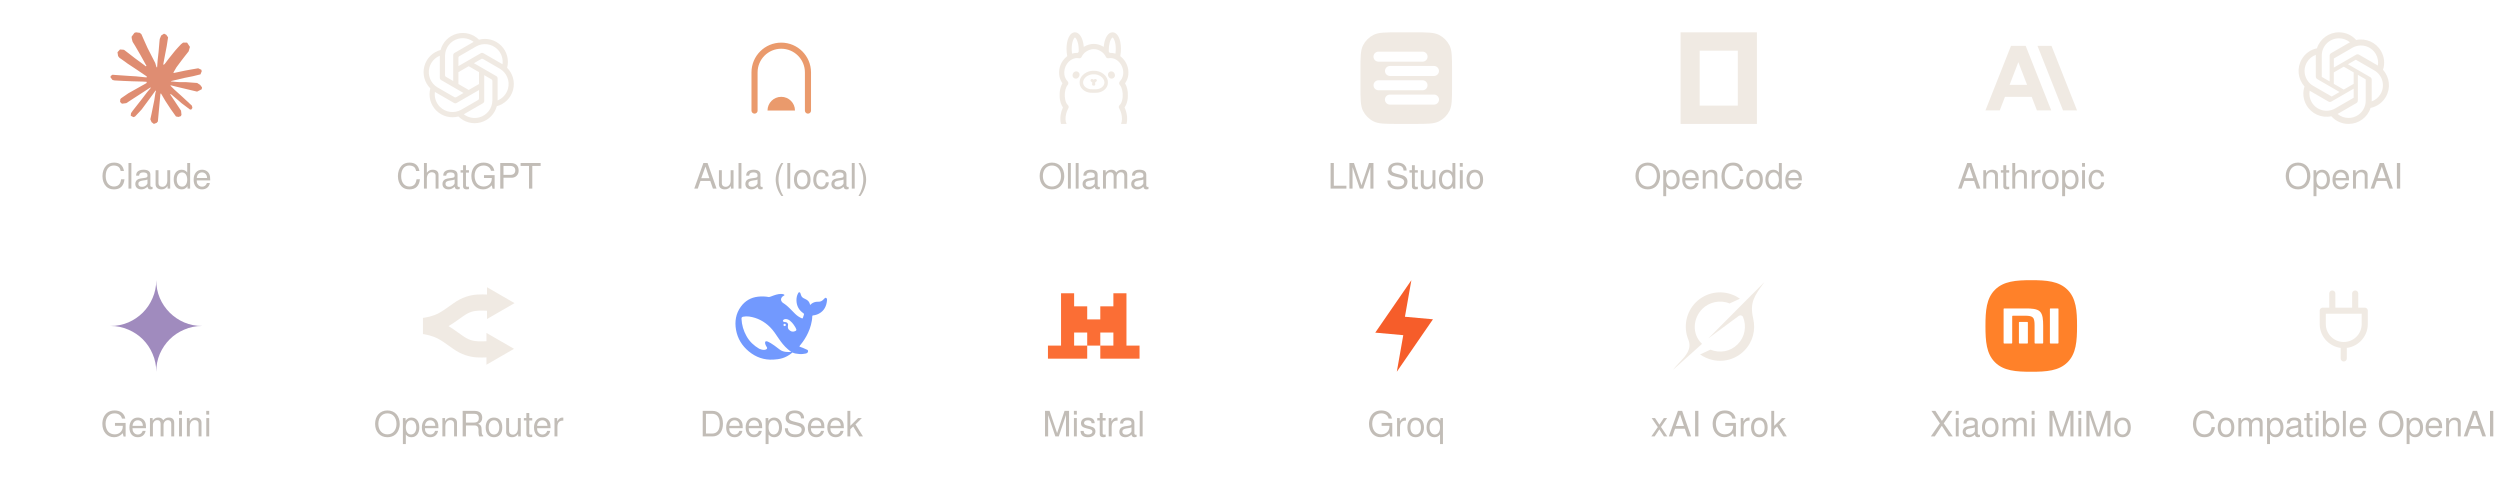
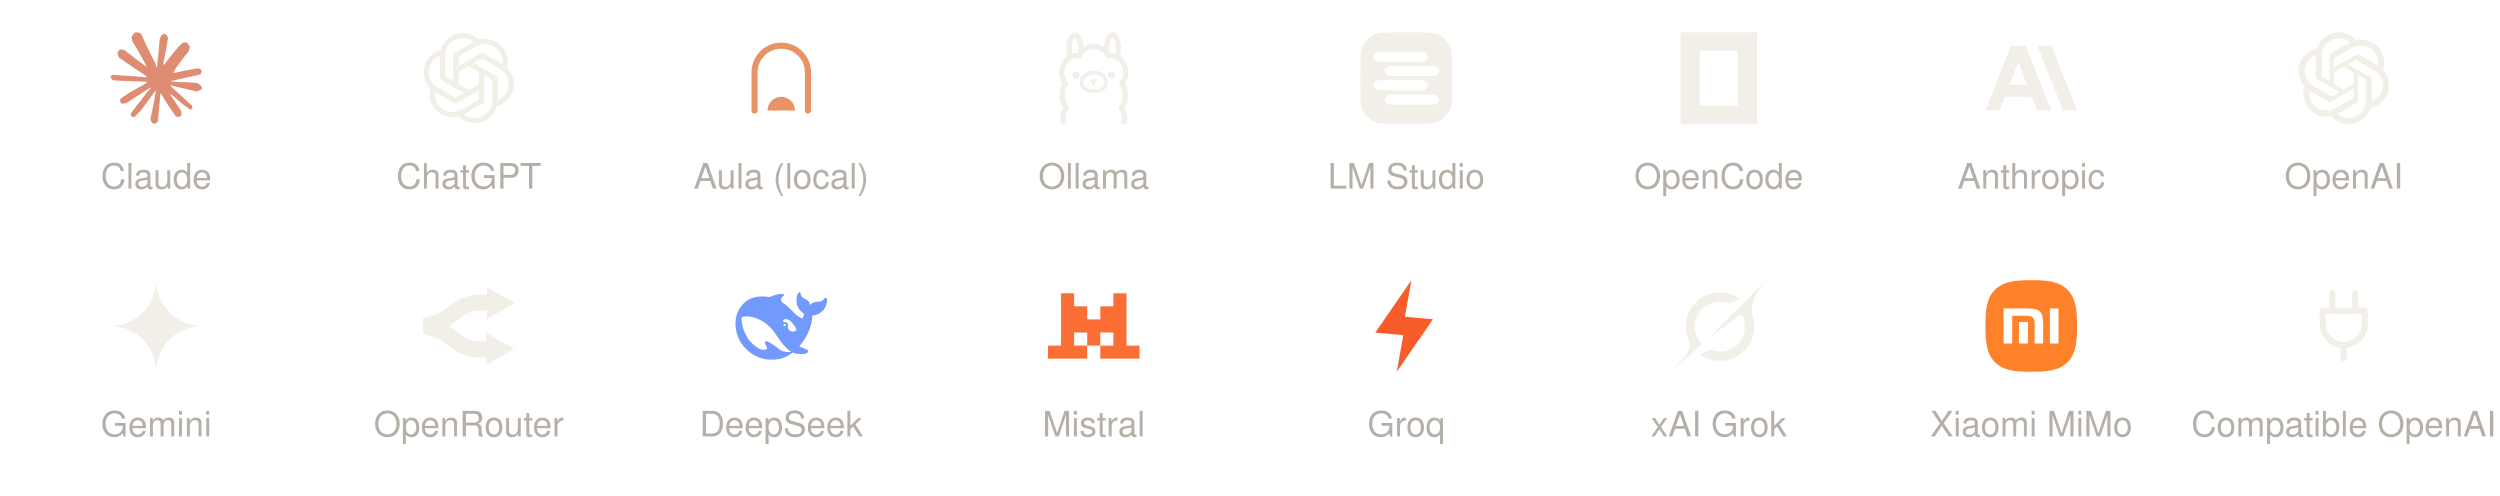
<svg xmlns="http://www.w3.org/2000/svg" width="928" height="184" viewBox="0 0 928 184" role="img" aria-label="Claude, ChatGPT, Aula (local), Ollama, LM Studio, OpenCode, Anthropic, OpenAI, Gemini, OpenRouter, DeepSeek, Mistral, Groq, xAI Grok, Xiaomi MiMo, Compatible OpenAI">
-   <g font-family="-apple-system, BlinkMacSystemFont, 'Segoe UI', Helvetica, Arial, sans-serif" font-size="13" fill="#c2bdb7">
+   <g font-family="-apple-system, BlinkMacSystemFont, 'Segoe UI', Helvetica, Arial, sans-serif" font-size="13" fill="#b5afa7">
    <g>
      <svg x="41" y="12" width="34" height="34" viewBox="0 0 24 24" fill="#df8d72">
        <path d="m4.714 15.956 4.717-2.647.079-.231-.079-.128h-.231l-.789-.049-2.696-.073-2.337-.097-2.265-.121-.571-.121-.534-.704.055-.352.48-.322.686.061 1.518.103 2.277.158 1.651.097 2.447.255h.389l.055-.158-.134-.097-.103-.097L6.973 9.836l-2.55-1.688-1.336-.971-.723-.492-.364-.461-.158-1.008.656-.723.88.061.225.061.892.686 1.906 1.475 2.489 1.834.364.303.146-.103.018-.073-.164-.273-1.354-2.447-1.445-2.489-.643-1.032-.17-.619c-.061-.255-.103-.467-.103-.729L6.287.134 6.7 0l.996.134.419.364.619 1.415 1.002 2.228 1.554 3.03.455.898.243.832.091.255h.158v-.146l.128-1.706.237-2.095.231-2.696.079-.759.376-.911.747-.492.583.279.48.686-.067.443-.285 1.852-.559 2.902-.364 1.943h.212l.243-.243.984-1.305 1.651-2.064.729-.82.85-.905.546-.431h1.032l.759 1.129-.34 1.166-1.062 1.348-.88 1.141-1.263 1.7-.789 1.36.073.109.188-.018 2.853-.607 1.542-.279 1.84-.316.832.389.091.395-.328.807-1.967.486-2.307.461-3.436.814-.043.03.049.061 1.548.146.662.036h1.621l3.018.225.789.522.474.638-.079.486-1.214.619-1.639-.389-3.825-.911-1.311-.328h-.182v.109l1.093 1.069 2.003 1.809 2.507 2.331.128.577-.322.455-.34-.049-2.204-1.657-.85-.747-1.925-1.621h-.128v.17l.443.65 2.344 3.521.121 1.081-.17.352-.607.212-.668-.121-1.372-1.925L14.38 17.959l-1.141-1.943-.14.079-.674 7.255-.316.37-.729.279-.607-.461-.322-.747.322-1.475.389-1.925.316-1.53.285-1.9.17-.631-.012-.043-.14.018-1.433 1.967-2.18 2.945-1.724 1.846-.413.164-.716-.37.067-.662.401-.589 2.386-3.036 1.439-1.882.929-1.087-.006-.158h-.055l-6.338 4.116-1.129.146-.486-.455.061-.747.231-.243 1.906-1.311Z" />
      </svg>
      <text x="58" y="70" text-anchor="middle">Claude</text>
    </g>
    <g>
-       <svg x="157" y="12" width="34" height="34" viewBox="178 178 360 360" fill="#f0eae3">
+       <svg x="157" y="12" width="34" height="34" viewBox="178 178 360 360" fill="#f2efe9">
        <path d="M508.749 317.399C516.777 287.314 508.991 253.884 485.389 230.282C461.788 206.681 428.36 198.895 398.273 206.923C376.231 184.928 343.39 174.956 311.148 183.596C278.906 192.234 255.45 217.292 247.36 247.361C217.291 255.451 192.233 278.91 183.595 311.149C174.957 343.391 184.927 376.232 206.924 398.274C198.896 428.359 206.683 461.789 230.284 485.391C253.885 508.992 287.313 516.779 317.401 508.75C339.442 530.745 372.286 540.717 404.525 532.079C436.767 523.441 460.223 498.384 468.313 468.315C498.383 460.224 523.44 436.766 532.078 404.526C540.716 372.285 530.747 339.443 508.749 317.402V317.399ZM470.899 244.776C486.892 260.77 493.488 282.601 490.687 303.412L415.577 260.046C412.411 258.218 408.509 258.218 405.345 260.046L317.401 310.82V277.526C317.401 275.191 318.652 273.005 320.676 271.837L387.644 233.174C414.178 218.353 448.346 222.223 470.901 244.776H470.899ZM357.837 311.144L398.275 334.491V381.185L357.837 404.532L317.398 381.185V334.491L357.837 311.144ZM264.776 269.693C265.207 239.305 285.644 211.649 316.453 203.393C338.3 197.54 360.505 202.744 377.127 215.573L302.014 258.937C298.848 260.764 296.898 264.144 296.898 267.798V369.346L268.065 352.699C266.043 351.531 264.776 349.353 264.776 347.017V269.691V269.693ZM203.391 316.454C209.244 294.608 224.854 277.978 244.276 269.999V356.73C244.276 360.384 246.226 363.763 249.392 365.591L337.337 416.365L308.503 433.013C306.481 434.181 303.961 434.188 301.939 433.02L234.971 394.357C208.868 378.789 195.138 347.261 203.391 316.454ZM244.775 470.9C228.781 454.906 222.186 433.075 224.986 412.264L300.096 455.63C303.263 457.457 307.164 457.457 310.328 455.63L398.273 404.856V438.149C398.273 440.485 397.022 442.671 394.997 443.839L328.029 482.502C301.495 497.322 267.327 493.452 244.772 470.9H244.775ZM450.897 445.982C450.466 476.371 430.029 504.027 399.22 512.283C377.373 518.136 355.168 512.932 338.547 500.102L413.659 456.738C416.826 454.911 418.775 451.532 418.775 447.877V346.329L447.609 362.977C449.631 364.145 450.897 366.323 450.897 368.659V445.985V445.982ZM512.282 399.221C506.429 421.068 490.819 437.697 471.397 445.676V358.946C471.397 355.292 469.448 351.912 466.281 350.085L378.336 299.311L407.17 282.663C409.192 281.495 411.712 281.487 413.734 282.655L480.702 321.318C506.805 336.887 520.536 368.415 512.282 399.221Z" />
      </svg>
      <text x="174" y="70" text-anchor="middle">ChatGPT</text>
    </g>
    <g>
-       <svg x="273" y="12" width="34" height="34" viewBox="0 0 24 24" fill="none" stroke="#ea9a6c" stroke-width="1.6" stroke-linecap="round" stroke-linejoin="round" color="#ea9a6c">
+       <svg x="273" y="12" width="34" height="34" viewBox="0 0 24 24" fill="none" stroke="#e89266" stroke-width="1.6" stroke-linecap="round" stroke-linejoin="round" color="#e89266">
        <path d="M5 20.5V10.5a7 7 0 0 1 14 0v10" />
        <path d="M8.4 20.5a3.6 3.6 0 0 1 7.2 0z" fill="currentColor" stroke="none" />
      </svg>
      <text x="290" y="70" text-anchor="middle">Aula (local)</text>
    </g>
    <g>
-       <svg x="389" y="12" width="34" height="34" viewBox="0 0 24 24" fill="#f0eae3">
+       <svg x="389" y="12" width="34" height="34" viewBox="0 0 24 24" fill="#f2efe9">
        <path d="M16.361 10.26a.894.894 0 0 0-.558.47l-.072.148.001.207c0 .193.004.217.059.353.076.193.152.312.291.448.24.238.51.3.872.205a.86.86 0 0 0 .517-.436.752.752 0 0 0 .08-.498c-.064-.453-.33-.782-.724-.897a1.06 1.06 0 0 0-.466 0zm-9.203.005c-.305.096-.533.32-.65.639a1.187 1.187 0 0 0-.06.52c.057.309.31.59.598.667.362.095.632.033.872-.205.14-.136.215-.255.291-.448.055-.136.059-.16.059-.353l.001-.207-.072-.148a.894.894 0 0 0-.565-.472 1.02 1.02 0 0 0-.474.007Zm4.184 2c-.131.071-.223.25-.195.383.031.143.157.288.353.407.105.063.112.072.117.136.004.038-.01.146-.029.243-.02.094-.036.194-.036.222.002.074.07.195.143.253.064.052.076.054.255.059.164.005.198.001.264-.03.169-.082.212-.234.15-.525-.052-.243-.042-.28.087-.355.137-.08.281-.219.324-.314a.365.365 0 0 0-.175-.48.394.394 0 0 0-.181-.033c-.126 0-.207.03-.355.124l-.085.053-.053-.032c-.219-.13-.259-.145-.391-.143a.396.396 0 0 0-.193.032zm.39-2.195c-.373.036-.475.05-.654.086-.291.06-.68.195-.951.328-.94.46-1.589 1.226-1.787 2.114-.04.176-.045.234-.045.53 0 .294.005.357.043.524.264 1.16 1.332 2.017 2.714 2.173.3.033 1.596.033 1.896 0 1.11-.125 2.064-.727 2.493-1.571.114-.226.169-.372.22-.602.039-.167.044-.23.044-.523 0-.297-.005-.355-.045-.531-.288-1.29-1.539-2.304-3.072-2.497a6.873 6.873 0 0 0-.855-.031zm.645.937a3.283 3.283 0 0 1 1.44.514c.223.148.537.458.671.662.166.251.26.508.303.82.02.143.01.251-.043.482-.08.345-.332.705-.672.957a3.115 3.115 0 0 1-.689.348c-.382.122-.632.144-1.525.138-.582-.006-.686-.01-.853-.042-.57-.107-1.022-.334-1.35-.68-.264-.28-.385-.535-.45-.946-.03-.192.025-.509.137-.776.136-.326.488-.73.836-.963.403-.269.934-.46 1.422-.512.187-.02.586-.02.773-.002zm-5.503-11a1.653 1.653 0 0 0-.683.298C5.617.74 5.173 1.666 4.985 2.819c-.07.436-.119 1.04-.119 1.503 0 .544.064 1.24.155 1.721.02.107.031.202.023.208a8.12 8.12 0 0 1-.187.152 5.324 5.324 0 0 0-.949 1.02 5.49 5.49 0 0 0-.94 2.339 6.625 6.625 0 0 0-.023 1.357c.091.78.325 1.438.727 2.04l.13.195-.037.064c-.269.452-.498 1.105-.605 1.732-.084.496-.095.629-.095 1.294 0 .67.009.803.088 1.266.095.555.288 1.143.503 1.534.071.128.243.393.264.407.007.003-.014.067-.046.141a7.405 7.405 0 0 0-.548 1.873c-.062.417-.071.552-.071.991 0 .56.031.832.148 1.279L3.42 24h1.478l-.05-.091c-.297-.552-.325-1.575-.068-2.597.117-.472.25-.819.498-1.296l.148-.29v-.177c0-.165-.003-.184-.057-.293a.915.915 0 0 0-.194-.25 1.74 1.74 0 0 1-.385-.543c-.424-.92-.506-2.286-.208-3.451.124-.486.329-.918.544-1.154a.787.787 0 0 0 .223-.531c0-.195-.07-.355-.224-.522a3.136 3.136 0 0 1-.817-1.729c-.14-.96.114-2.005.69-2.834.563-.814 1.353-1.336 2.237-1.475.199-.033.57-.028.776.01.226.04.367.028.512-.041.179-.085.268-.19.374-.431.093-.215.165-.333.36-.576.234-.29.46-.489.822-.729.413-.27.884-.467 1.352-.561.17-.035.25-.04.569-.04.319 0 .398.005.569.04a4.07 4.07 0 0 1 1.914.997c.117.109.398.457.488.602.034.057.095.177.132.267.105.241.195.346.374.43.14.068.286.082.503.045.343-.058.607-.053.943.016 1.144.23 2.14 1.173 2.581 2.437.385 1.108.276 2.267-.296 3.153-.097.15-.193.27-.333.419-.301.322-.301.722-.001 1.053.493.539.801 1.866.708 3.036-.062.772-.26 1.463-.533 1.854a2.096 2.096 0 0 1-.224.258.916.916 0 0 0-.194.25c-.054.109-.057.128-.057.293v.178l.148.29c.248.476.38.823.498 1.295.253 1.008.231 2.01-.059 2.581a.845.845 0 0 0-.044.098c0 .006.329.009.732.009h.73l.02-.074.036-.134c.019-.076.057-.3.088-.516.029-.217.029-1.016 0-1.258-.11-.875-.295-1.57-.597-2.226-.032-.074-.053-.138-.046-.141.008-.005.057-.074.108-.152.376-.569.607-1.284.724-2.228.031-.26.031-1.378 0-1.628-.083-.645-.182-1.082-.348-1.525a6.083 6.083 0 0 0-.329-.7l-.038-.064.131-.194c.402-.604.636-1.262.727-2.04a6.625 6.625 0 0 0-.024-1.358 5.512 5.512 0 0 0-.939-2.339 5.325 5.325 0 0 0-.95-1.02 8.097 8.097 0 0 1-.186-.152.692.692 0 0 1 .023-.208c.208-1.087.201-2.443-.017-3.503-.19-.924-.535-1.658-.98-2.082-.354-.338-.716-.482-1.15-.455-.996.059-1.8 1.205-2.116 3.01a6.805 6.805 0 0 0-.097.726c0 .036-.007.066-.015.066a.96.96 0 0 1-.149-.078A4.857 4.857 0 0 0 12 3.03c-.832 0-1.687.243-2.456.698a.958.958 0 0 1-.148.078c-.008 0-.015-.03-.015-.066a6.71 6.71 0 0 0-.097-.725C8.997 1.392 8.337.319 7.46.048a2.096 2.096 0 0 0-.585-.041Zm.293 1.402c.248.197.523.759.682 1.388.03.113.06.244.069.292.007.047.026.152.041.233.067.365.098.76.102 1.24l.002.475-.12.175-.118.178h-.278c-.324 0-.646.041-.954.124l-.238.06c-.033.007-.038-.003-.057-.144a8.438 8.438 0 0 1 .016-2.323c.124-.788.413-1.501.696-1.711.067-.05.079-.049.157.013zm9.825-.012c.17.126.358.46.498.888.28.854.36 2.028.212 3.145-.019.14-.024.151-.057.144l-.238-.06a3.693 3.693 0 0 0-.954-.124h-.278l-.119-.178-.119-.175.002-.474c.004-.669.066-1.19.214-1.772.157-.623.434-1.185.68-1.382.078-.062.09-.063.159-.012z" />
      </svg>
      <text x="406" y="70" text-anchor="middle">Ollama</text>
    </g>
    <g>
-       <svg x="505" y="12" width="34" height="34" viewBox="0 0 24 24" fill="#f0eae3">
+       <svg x="505" y="12" width="34" height="34" viewBox="0 0 24 24" fill="#f2efe9">
        <path d="M14.025 0c3.492 0 5.237 0 6.571.68a6.24 6.24 0 0 1 2.725 2.724C24 4.738 24 6.484 24 9.975v4.05c0 3.492 0 5.237-.68 6.571a6.24 6.24 0 0 1-2.724 2.725c-1.334.679-3.08.679-6.571.679h-4.05c-3.492 0-5.237 0-6.571-.68A6.24 6.24 0 0 1 .68 20.597C0 19.262 0 17.516 0 14.025v-4.05c0-3.492 0-5.237.68-6.571A6.23 6.23 0 0 1 3.404.68C4.738 0 6.484 0 9.975 0zM7.688 16.313a1.313 1.313 0 0 0 0 2.625h11.625a1.313 1.313 0 0 0 0-2.625zm-3-3.75a1.313 1.313 0 0 0 0 2.624h11.625a1.313 1.313 0 0 0 0-2.624zm3-3.75a1.313 1.313 0 0 0 0 2.624h11.625a1.313 1.313 0 0 0 0-2.624zm-3-3.75a1.313 1.313 0 0 0 0 2.625h11.625a1.313 1.313 0 0 0 0-2.625z" />
      </svg>
      <text x="522" y="70" text-anchor="middle">LM Studio</text>
    </g>
    <g>
-       <svg x="621" y="12" width="34" height="34" viewBox="0 0 24 24" fill="#f0eae3">
+       <svg x="621" y="12" width="34" height="34" viewBox="0 0 24 24" fill="#f2efe9">
        <path d="M22 24H2V0h20zM17 4.8H7v14.4h10z" />
      </svg>
      <text x="638" y="70" text-anchor="middle">OpenCode</text>
    </g>
    <g>
-       <svg x="737" y="12" width="34" height="34" viewBox="0 0 24 24" fill="#f0eae3">
+       <svg x="737" y="12" width="34" height="34" viewBox="0 0 24 24" fill="#f2efe9">
        <path d="M17.304 3.541h-3.672l6.696 16.918H24Zm-10.608 0L0 20.459h3.744l1.369-3.553h7.005l1.369 3.553h3.744L10.536 3.541Zm-.371 10.223 2.291-5.946 2.291 5.946Z" />
      </svg>
      <text x="754" y="70" text-anchor="middle">Anthropic</text>
    </g>
    <g>
-       <svg x="853" y="12" width="34" height="34" viewBox="0 0 320 320" fill="#f0eae3">
+       <svg x="853" y="12" width="34" height="34" viewBox="0 0 320 320" fill="#f2efe9">
        <path d="m297.06 130.97c7.26-21.79 4.76-45.66-6.85-65.48-17.46-30.4-52.56-46.04-86.84-38.68-15.25-17.18-37.16-26.95-60.13-26.81-35.04-.08-66.13 22.48-76.91 55.82-22.51 4.61-41.94 18.7-53.31 38.67-17.59 30.32-13.58 68.54 9.92 94.54-7.26 21.79-4.76 45.66 6.85 65.48 17.46 30.4 52.56 46.04 86.84 38.68 15.24 17.18 37.16 26.95 60.13 26.8 35.06.09 66.16-22.49 76.94-55.86 22.51-4.61 41.94-18.7 53.31-38.67 17.57-30.32 13.55-68.51-9.94-94.51zm-120.28 168.11c-14.03.02-27.62-4.89-38.39-13.88.49-.26 1.34-.73 1.89-1.07l63.72-36.8c3.26-1.85 5.26-5.32 5.24-9.07v-89.83l26.93 15.55c.29.14.48.42.52.74v74.39c-.04 33.08-26.83 59.9-59.91 59.97zm-128.84-55.03c-7.03-12.14-9.56-26.37-7.15-40.18.47.28 1.3.79 1.89 1.13l63.72 36.8c3.23 1.89 7.23 1.89 10.47 0l77.79-44.92v31.1c.02.32-.13.63-.38.83l-64.41 37.19c-28.69 16.52-65.33 6.7-81.92-21.95zm-16.77-139.09c7-12.16 18.05-21.46 31.21-26.29 0 .55-.03 1.52-.03 2.2v73.61c-.02 3.74 1.98 7.21 5.23 9.06l77.79 44.91-26.93 15.55c-.27.18-.61.21-.91.08l-64.42-37.22c-28.63-16.58-38.45-53.21-21.95-81.89zm221.26 51.49-77.79-44.92 26.93-15.54c.27-.18.61-.21.91-.08l64.42 37.19c28.68 16.57 38.51 53.26 21.94 81.94-7.01 12.14-18.05 21.44-31.2 26.28v-75.81c.03-3.74-1.96-7.2-5.2-9.06zm26.8-40.34c-.47-.29-1.3-.79-1.89-1.13l-63.72-36.8c-3.23-1.89-7.23-1.89-10.47 0l-77.79 44.92v-31.1c-.02-.32.13-.63.38-.83l64.41-37.16c28.69-16.55 65.37-6.7 81.91 22 6.99 12.12 9.52 26.31 7.15 40.1zm-168.51 55.43-26.94-15.55c-.29-.14-.48-.42-.52-.74v-74.39c.02-33.12 26.89-59.96 60.01-59.94 14.01 0 27.57 4.92 38.34 13.88-.49.26-1.33.73-1.89 1.07l-63.72 36.8c-3.26 1.85-5.26 5.31-5.24 9.06l-.04 89.79zm14.63-31.54 34.65-20.01 34.65 20v40.01l-34.65 20-34.65-20z" />
      </svg>
      <text x="870" y="70" text-anchor="middle">OpenAI</text>
    </g>
    <g>
-       <svg x="41" y="104" width="34" height="34" viewBox="0 0 24 24" fill="#a08bbe">
+       <svg x="41" y="104" width="34" height="34" viewBox="0 0 24 24" fill="#f2efe9">
        <path d="M11.04 19.32Q12 21.51 12 24q0-2.49.93-4.68.96-2.19 2.58-3.81t3.81-2.55Q21.51 12 24 12q-2.49 0-4.68-.93a12.3 12.3 0 0 1-3.81-2.58 12.3 12.3 0 0 1-2.58-3.81Q12 2.49 12 0q0 2.49-.96 4.68-.93 2.19-2.55 3.81a12.3 12.3 0 0 1-3.81 2.58Q2.49 12 0 12q2.49 0 4.68.96 2.19.93 3.81 2.55t2.55 3.81" />
      </svg>
      <text x="58" y="162" text-anchor="middle">Gemini</text>
    </g>
    <g>
-       <svg x="157" y="104" width="34" height="34" viewBox="0 0 24 24" fill="#f0eae3">
+       <svg x="157" y="104" width="34" height="34" viewBox="0 0 24 24" fill="#f2efe9">
        <path d="M16.778 1.844v1.919q-.569-.026-1.138-.032-.708-.008-1.415.037c-1.93.126-4.023.728-6.149 2.237-2.911 2.066-2.731 1.95-4.14 2.75-.396.223-1.342.574-2.185.798-.841.225-1.753.333-1.751.333v4.229s.768.108 1.61.333c.842.224 1.789.575 2.185.799 1.41.798 1.228.683 4.14 2.75 2.126 1.509 4.22 2.11 6.148 2.236.88.058 1.716.041 2.555.005v1.918l7.222-4.168-7.222-4.17v2.176c-.86.038-1.611.065-2.278.021-1.364-.09-2.417-.357-3.979-1.465-2.244-1.593-2.866-2.027-3.68-2.508.889-.518 1.449-.906 3.822-2.59 1.56-1.109 2.614-1.377 3.978-1.466.667-.044 1.418-.017 2.278.02v2.176L24 6.014Z" />
      </svg>
      <text x="174" y="162" text-anchor="middle">OpenRouter</text>
    </g>
    <g>
      <svg x="273" y="104" width="34" height="34" viewBox="0 0 24 24" fill="#7299fe">
        <path d="M23.748 4.651c-.254-.124-.364.113-.512.233-.051.04-.094.09-.137.137-.372.397-.806.657-1.373.626-.829-.046-1.537.214-2.163.848-.133-.782-.575-1.248-1.247-1.548-.352-.155-.708-.311-.955-.65-.172-.24-.219-.509-.305-.774-.055-.16-.11-.323-.293-.35-.2-.031-.278.136-.356.276-.313.572-.434 1.202-.422 1.84.027 1.436.633 2.58 1.838 3.393.137.094.172.187.129.323-.082.28-.18.553-.266.833-.055.179-.137.218-.328.14a5.5 5.5 0 0 1-1.737-1.179c-.857-.828-1.631-1.743-2.597-2.46a12 12 0 0 0-.689-.47c-.985-.957.13-1.743.387-1.836.27-.098.094-.433-.778-.428-.872.003-1.67.295-2.687.685a3 3 0 0 1-.465.136 9.6 9.6 0 0 0-2.883-.101c-1.885.21-3.39 1.1-4.497 2.622C.082 8.776-.231 10.854.152 13.02c.403 2.284 1.568 4.175 3.36 5.653 1.857 1.533 3.997 2.284 6.438 2.14 1.482-.085 3.132-.284 4.994-1.86.47.234.962.328 1.78.398.629.058 1.235-.031 1.705-.129.735-.155.684-.836.418-.961-2.155-1.004-1.682-.595-2.112-.926 1.095-1.295 2.768-3.598 3.284-6.733.05-.346.115-.834.108-1.114-.004-.171.035-.238.23-.257a4.2 4.2 0 0 0 1.545-.475c1.397-.763 1.96-2.016 2.093-3.517.02-.23-.004-.467-.247-.588M11.58 18.168c-2.088-1.642-3.101-2.183-3.52-2.16-.39.024-.32.472-.234.763.09.288.207.487.371.74.114.167.192.416-.113.603-.673.416-1.842-.14-1.897-.168-1.361-.801-2.5-1.86-3.301-3.306-.775-1.393-1.225-2.888-1.299-4.482-.02-.385.094-.522.477-.592a4.7 4.7 0 0 1 1.53-.038c2.131.311 3.946 1.264 5.467 2.774.868.86 1.525 1.887 2.202 2.89.72 1.066 1.494 2.082 2.48 2.915.348.291.626.513.892.677-.802.09-2.14.109-3.055-.615zm1.001-6.44a.306.306 0 0 1 .415-.287.3.3 0 0 1 .113.074.3.3 0 0 1 .086.214c0 .17-.136.307-.308.307a.303.303 0 0 1-.306-.307m3.11 1.596c-.2.081-.4.151-.591.16a1.25 1.25 0 0 1-.798-.254c-.274-.23-.47-.358-.551-.758a1.7 1.7 0 0 1 .015-.588c.07-.327-.007-.537-.238-.727-.188-.156-.426-.199-.689-.199a.6.6 0 0 1-.254-.078.253.253 0 0 1-.114-.358 1 1 0 0 1 .192-.21c.356-.202.767-.136 1.146.016.352.144.618.408 1.001.782.392.451.462.576.685.915.176.264.336.536.446.848.066.194-.02.353-.25.45" />
      </svg>
      <text x="290" y="162" text-anchor="middle">DeepSeek</text>
    </g>
    <g>
      <svg x="389" y="104" width="34" height="34" viewBox="0 0 24 24" fill="#fb6e35">
        <path d="M17.143 3.429v3.428h-3.429v3.429h-3.428V6.857H6.857V3.43H3.43v13.714H0v3.428h10.286v-3.428H6.857v-3.429h3.429v3.429h3.429v-3.429h3.428v3.429h-3.428v3.428H24v-3.428h-3.43V3.429z" />
      </svg>
      <text x="406" y="162" text-anchor="middle">Mistral</text>
    </g>
    <g>
      <svg x="505" y="104" width="34" height="34" viewBox="5.1 4.4 24 24" fill="#f65d2a">
        <path d="m18.445 4.406-9.468 13.74 7.341.665-1.69 9.578 9.469-13.74-7.342-.664 1.69-9.579Z" />
      </svg>
      <text x="522" y="162" text-anchor="middle">Groq</text>
    </g>
    <g>
-       <svg x="621" y="104" width="34" height="34" viewBox="0.35 -0.2 33.4 33.4" fill="#f0eae3">
+       <svg x="621" y="104" width="34" height="34" viewBox="0.35 -0.2 33.4 33.4" fill="#f2efe9">
        <path d="M13.237 21.041L24.319 12.851C24.862 12.449 25.638 12.606 25.897 13.229C27.26 16.518 26.651 20.471 23.94 23.185C21.23 25.899 17.458 26.494 14.011 25.139L10.245 26.884C15.646 30.581 22.205 29.666 26.304 25.56C29.555 22.305 30.562 17.868 29.62 13.867L29.629 13.876C28.264 7.998 29.965 5.649 33.449 0.845C33.531 0.731 33.614 0.617 33.696 0.5L29.111 5.091V5.076L13.234 21.044" />
        <path d="M10.95 23.031C7.073 19.323 7.742 13.585 11.05 10.276C13.496 7.827 17.504 6.828 21.002 8.297L24.759 6.56C24.083 6.07 23.215 5.543 22.22 5.173C17.72 3.319 12.333 4.242 8.675 7.901C5.156 11.424 4.05 16.84 5.95 21.462C7.369 24.916 5.043 27.36 2.699 29.826C1.868 30.7 1.035 31.575 0.364 32.5L10.947 23.034" />
      </svg>
      <text x="638" y="162" text-anchor="middle">xAI Grok</text>
    </g>
    <g>
      <svg x="737" y="104" width="34" height="34" viewBox="0 0 24 24" fill="#ff8129">
        <path d="M12 0C8.016 0 4.756.255 2.493 2.516.23 4.776 0 8.033 0 12.012c0 3.98.23 7.235 2.494 9.497C4.757 23.77 8.017 24 12 24c3.983 0 7.243-.23 9.506-2.491C23.77 19.247 24 15.99 24 12.012c0-3.984-.233-7.243-2.502-9.504C19.234.252 15.978 0 12 0zM4.906 7.405h5.624c1.47 0 3.007.068 3.764.827.746.746.827 2.233.83 3.676v4.54a.15.15 0 0 1-.152.147h-1.947a.15.15 0 0 1-.152-.148V11.83c-.002-.806-.048-1.634-.464-2.051-.358-.36-1.026-.441-1.72-.458H7.158a.15.15 0 0 0-.151.147v6.98a.15.15 0 0 1-.152.148H4.906a.15.15 0 0 1-.15-.148V7.554a.15.15 0 0 1 .15-.149zm12.131 0h1.949a.15.15 0 0 1 .15.15v8.892a.15.15 0 0 1-.15.148h-1.949a.15.15 0 0 1-.151-.148V7.554a.15.15 0 0 1 .151-.149zM8.92 10.948h2.046c.083 0 .15.066.15.147v5.352a.15.15 0 0 1-.15.148H8.92a.15.15 0 0 1-.152-.148v-5.352a.15.15 0 0 1 .152-.147Z" />
      </svg>
      <text x="754" y="162" text-anchor="middle">Xiaomi MiMo</text>
    </g>
    <g>
-       <svg x="853" y="104" width="34" height="34" viewBox="0 0 24 24" fill="none" stroke="#f0eae3" stroke-width="1.6" stroke-linecap="round" stroke-linejoin="round" color="#f0eae3">
+       <svg x="853" y="104" width="34" height="34" viewBox="0 0 24 24" fill="none" stroke="#f2efe9" stroke-width="1.6" stroke-linecap="round" stroke-linejoin="round" color="#f2efe9">
        <path d="M9 3.5V8M15 3.5V8M6.5 8h11v3.5a5.5 5.5 0 0 1-11 0zM12 17v3.5" />
      </svg>
      <text x="870" y="162" text-anchor="middle">Compatible OpenAI</text>
    </g>
  </g>
</svg>
